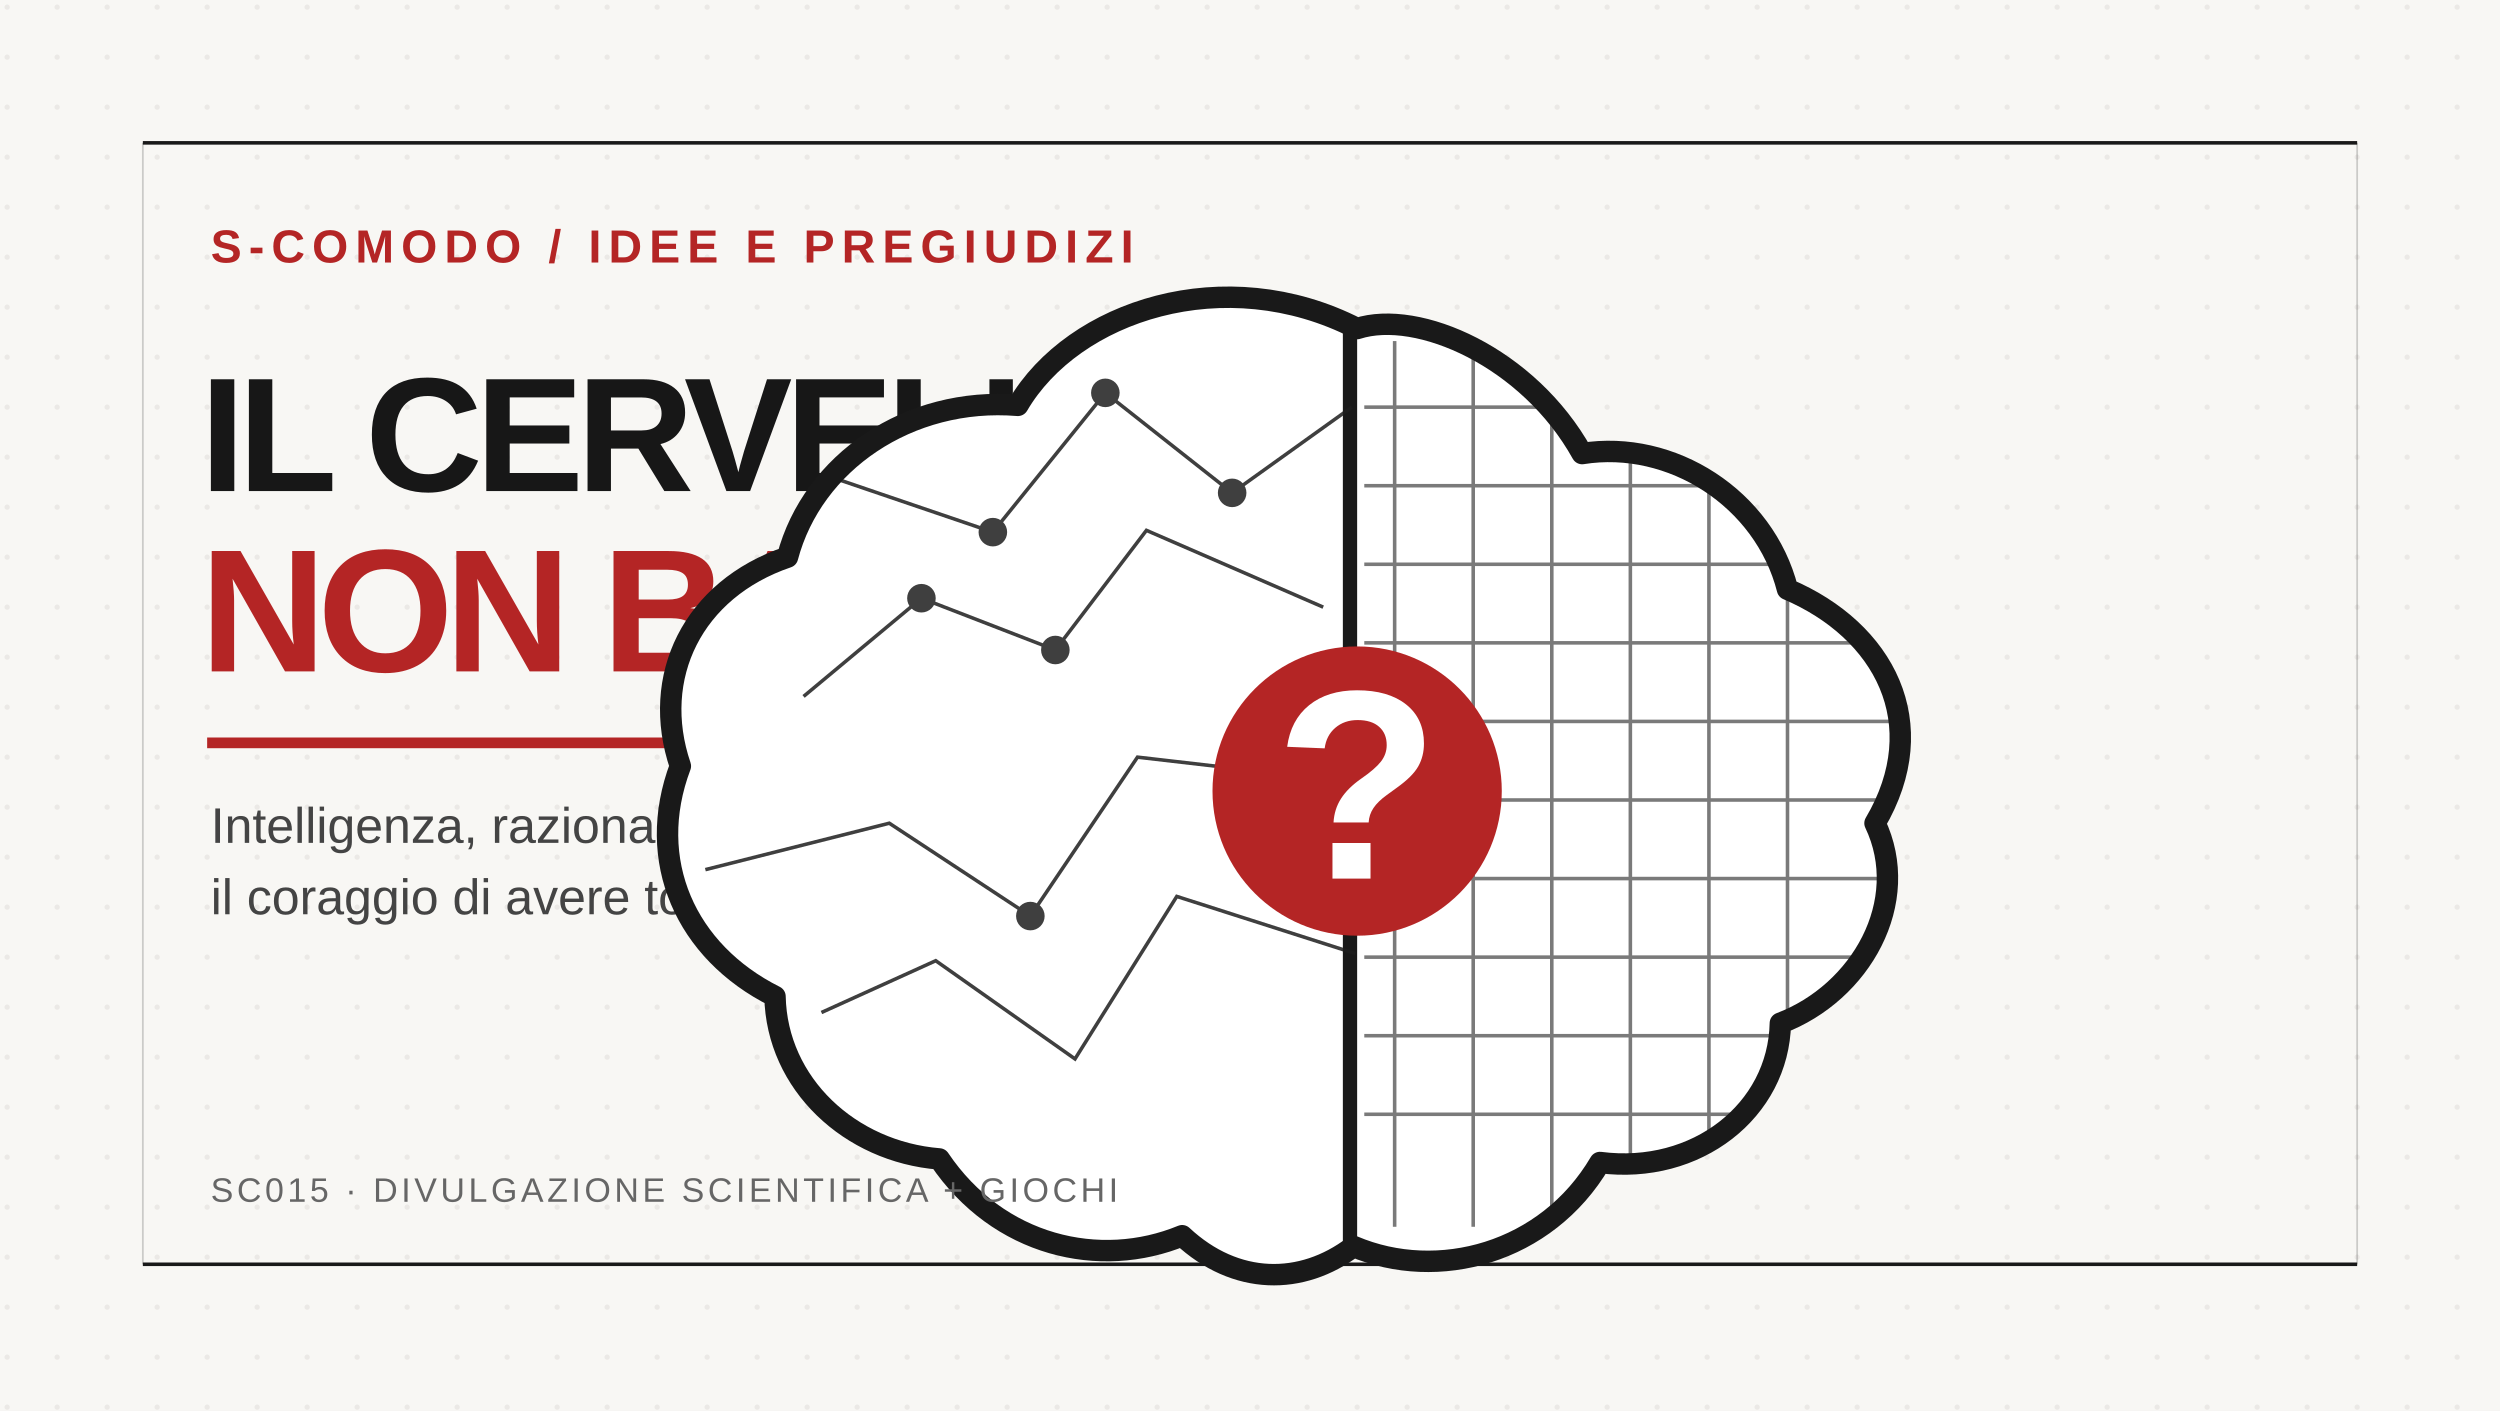
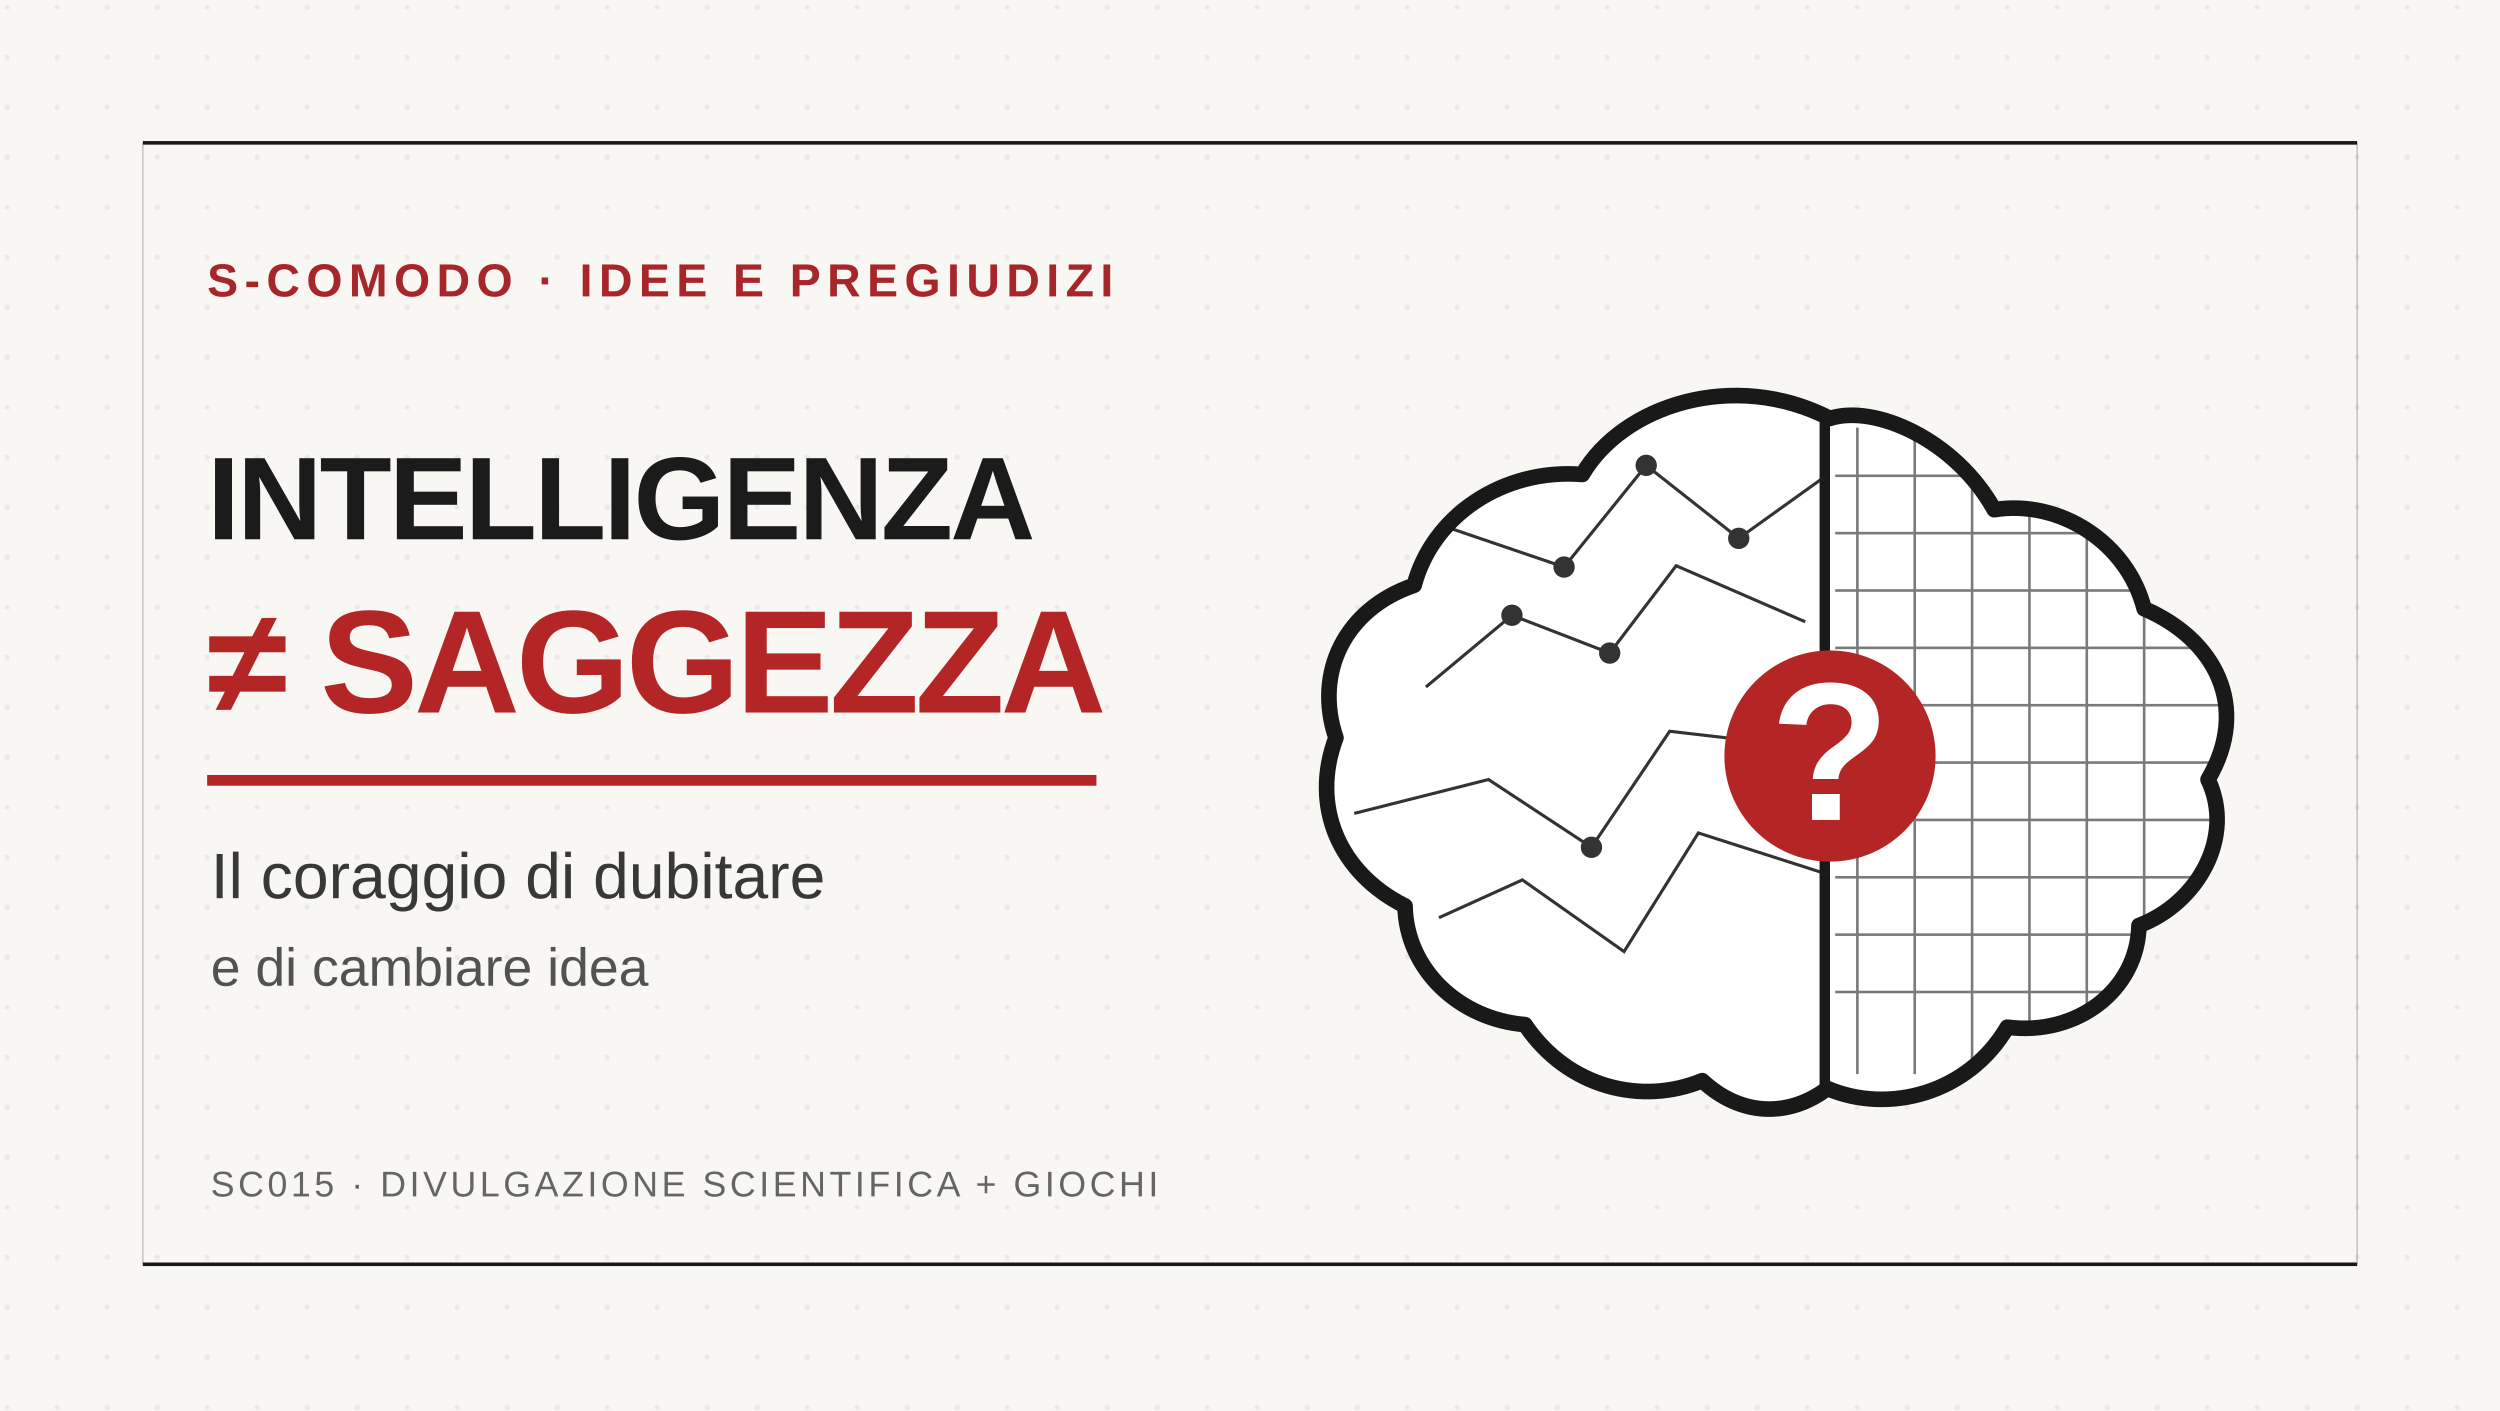
<svg xmlns="http://www.w3.org/2000/svg" viewBox="0 0 1400 790" role="img" aria-labelledby="title desc">
  <defs>
    <pattern id="dots" width="28" height="28" patternUnits="userSpaceOnUse">
      <circle cx="4" cy="4" r="1.5" fill="#d9d6d1" />
    </pattern>
    <clipPath id="brain">
      <path d="M760 184c-74-38-159-10-190 43-61-5-115 32-129 85-53 18-77 67-60 117-20 53 3 104 53 129 1 49 42 87 92 91 33 49 90 62 136 43 30 28 67 28 96 6 47 20 108 4 138-47 54 7 100-29 101-78 45-17 74-68 53-112 33-56 5-108-49-131-13-51-65-84-115-76-30-54-92-81-126-70Z" />
    </clipPath>
  </defs>
  <rect width="1400" height="790" fill="#f8f7f4" />
  <rect width="1400" height="790" fill="url(#dots)" opacity=".42" />
  <path d="M80 80h1240M80 708h1240" stroke="#191919" stroke-width="2" />
  <path d="M80 80v628M1320 80v628" stroke="#191919" stroke-width="1" opacity=".2" />
-   <text x="118" y="147" font-family="Arial, Helvetica, sans-serif" font-size="26" font-weight="700" letter-spacing="4" fill="#b42525">S-COMODO / IDEE E PREGIUDIZI</text>
-   <text x="112" y="275" font-family="Arial, Helvetica, sans-serif" font-size="91" font-weight="900" fill="#171717" letter-spacing="-4">IL CERVELLO</text>
-   <text x="112" y="376" font-family="Arial, Helvetica, sans-serif" font-size="98" font-weight="900" fill="#b42525" letter-spacing="-5">NON BASTA</text>
-   <path d="M116 416h352" stroke="#b42525" stroke-width="6" />
-   <text x="118" y="472" font-family="Arial, Helvetica, sans-serif" font-size="28" fill="#444">Intelligenza, razionalità e</text>
-   <text x="118" y="512" font-family="Arial, Helvetica, sans-serif" font-size="28" fill="#444">il coraggio di avere torto</text>
-   <g clip-path="url(#brain)">
-     <rect x="372" y="161" width="709" height="563" fill="#fff" />
-     <path d="M756 155v579" stroke="#191919" stroke-width="8" />
-     <g stroke="#1d1d1d" stroke-width="2" fill="none" opacity=".85">
-       <path d="M462 266l94 32 63-78 71 56 67-48M450 390l66-55 75 29 51-67 99 43M395 487l103-26 79 52 60-89 121 14M460 567l64-29 78 55 57-91 100 32" />
-       <circle cx="462" cy="266" r="7" fill="#1d1d1d" />
-       <circle cx="556" cy="298" r="7" fill="#1d1d1d" />
-       <circle cx="619" cy="220" r="7" fill="#1d1d1d" />
-       <circle cx="690" cy="276" r="7" fill="#1d1d1d" />
-       <circle cx="516" cy="335" r="7" fill="#1d1d1d" />
-       <circle cx="591" cy="364" r="7" fill="#1d1d1d" />
-       <circle cx="577" cy="513" r="7" fill="#1d1d1d" />
+   <text x="116" y="166" font-family="Arial,Helvetica,sans-serif" font-size="26" font-weight="700" letter-spacing="3.6" fill="#a7262a">S-COMODO · IDEE E PREGIUDIZI</text>
+   <text x="116" y="302" font-family="Arial,Helvetica,sans-serif" font-size="66" font-weight="900" letter-spacing="-1.5" fill="#1b1b1b">INTELLIGENZA</text>
+   <text x="116" y="399" font-family="Arial,Helvetica,sans-serif" font-size="82" font-weight="900" letter-spacing="-2.2" fill="#b42525">≠ SAGGEZZA</text>
+   <path d="M116 437h498" stroke="#b42525" stroke-width="6" />
+   <text x="118" y="503" font-family="Arial,Helvetica,sans-serif" font-size="36" fill="#383838">Il coraggio di dubitare</text>
+   <text x="118" y="552" font-family="Arial,Helvetica,sans-serif" font-size="30" fill="#525252">e di cambiare idea</text>
+   <g transform="translate(470 100) scale(.73)">
+     <g clip-path="url(#brain)">
+       <rect x="372" y="161" width="709" height="563" fill="#fff" />
+       <path d="M756 155v579" stroke="#191919" stroke-width="8" />
+       <g stroke="#1d1d1d" stroke-width="2.4" fill="none" opacity=".9">
+         <path d="M462 266l94 32 63-78 71 56 67-48M450 390l66-55 75 29 51-67 99 43M395 487l103-26 79 52 60-89 121 14M460 567l64-29 78 55 57-91 100 32" />
+         <circle cx="462" cy="266" r="7" fill="#1d1d1d" />
+         <circle cx="556" cy="298" r="7" fill="#1d1d1d" />
+         <circle cx="619" cy="220" r="7" fill="#1d1d1d" />
+         <circle cx="690" cy="276" r="7" fill="#1d1d1d" />
+         <circle cx="516" cy="335" r="7" fill="#1d1d1d" />
+         <circle cx="591" cy="364" r="7" fill="#1d1d1d" />
+         <circle cx="577" cy="513" r="7" fill="#1d1d1d" />
+       </g>
+       <g stroke="#191919" stroke-width="2" opacity=".58">
+         <path d="M781 191v496M825 191v496M869 191v496M913 191v496M957 191v496M1001 191v496M764 228h310M764 272h310M764 316h310M764 360h310M764 404h310M764 448h310M764 492h310M764 536h310M764 580h310M764 624h310" />
+       </g>
    </g>
-     <g stroke="#191919" stroke-width="2" opacity=".58">
-       <path d="M781 191v496M825 191v496M869 191v496M913 191v496M957 191v496M1001 191v496M764 228h310M764 272h310M764 316h310M764 360h310M764 404h310M764 448h310M764 492h310M764 536h310M764 580h310M764 624h310" />
-     </g>
+     <path d="M760 184c-74-38-159-10-190 43-61-5-115 32-129 85-53 18-77 67-60 117-20 53 3 104 53 129 1 49 42 87 92 91 33 49 90 62 136 43 30 28 67 28 96 6 47 20 108 4 138-47 54 7 100-29 101-78 45-17 74-68 53-112 33-56 5-108-49-131-13-51-65-84-115-76-30-54-92-81-126-70Z" fill="none" stroke="#191919" stroke-width="12" stroke-linejoin="round" />
+     <circle cx="760" cy="443" r="81" fill="#b42525" />
+     <text x="760" y="492" font-family="Arial,Helvetica,sans-serif" text-anchor="middle" font-weight="800" font-size="151" fill="#fff">?</text>
  </g>
-   <path d="M760 184c-74-38-159-10-190 43-61-5-115 32-129 85-53 18-77 67-60 117-20 53 3 104 53 129 1 49 42 87 92 91 33 49 90 62 136 43 30 28 67 28 96 6 47 20 108 4 138-47 54 7 100-29 101-78 45-17 74-68 53-112 33-56 5-108-49-131-13-51-65-84-115-76-30-54-92-81-126-70Z" fill="none" stroke="#191919" stroke-width="12" stroke-linejoin="round" />
-   <circle cx="760" cy="443" r="81" fill="#b42525" />
-   <text x="760" y="492" font-family="Arial, Helvetica, sans-serif" text-anchor="middle" font-weight="800" font-size="151" fill="#fff">?</text>
-   <text x="118" y="673" font-family="Arial, Helvetica, sans-serif" font-size="19" fill="#666" letter-spacing="2">SC015 · DIVULGAZIONE SCIENTIFICA + GIOCHI</text>
+   <text x="118" y="670" font-family="Arial,Helvetica,sans-serif" font-size="20" fill="#656565" letter-spacing="2">SC015 · DIVULGAZIONE SCIENTIFICA + GIOCHI</text>
</svg>
